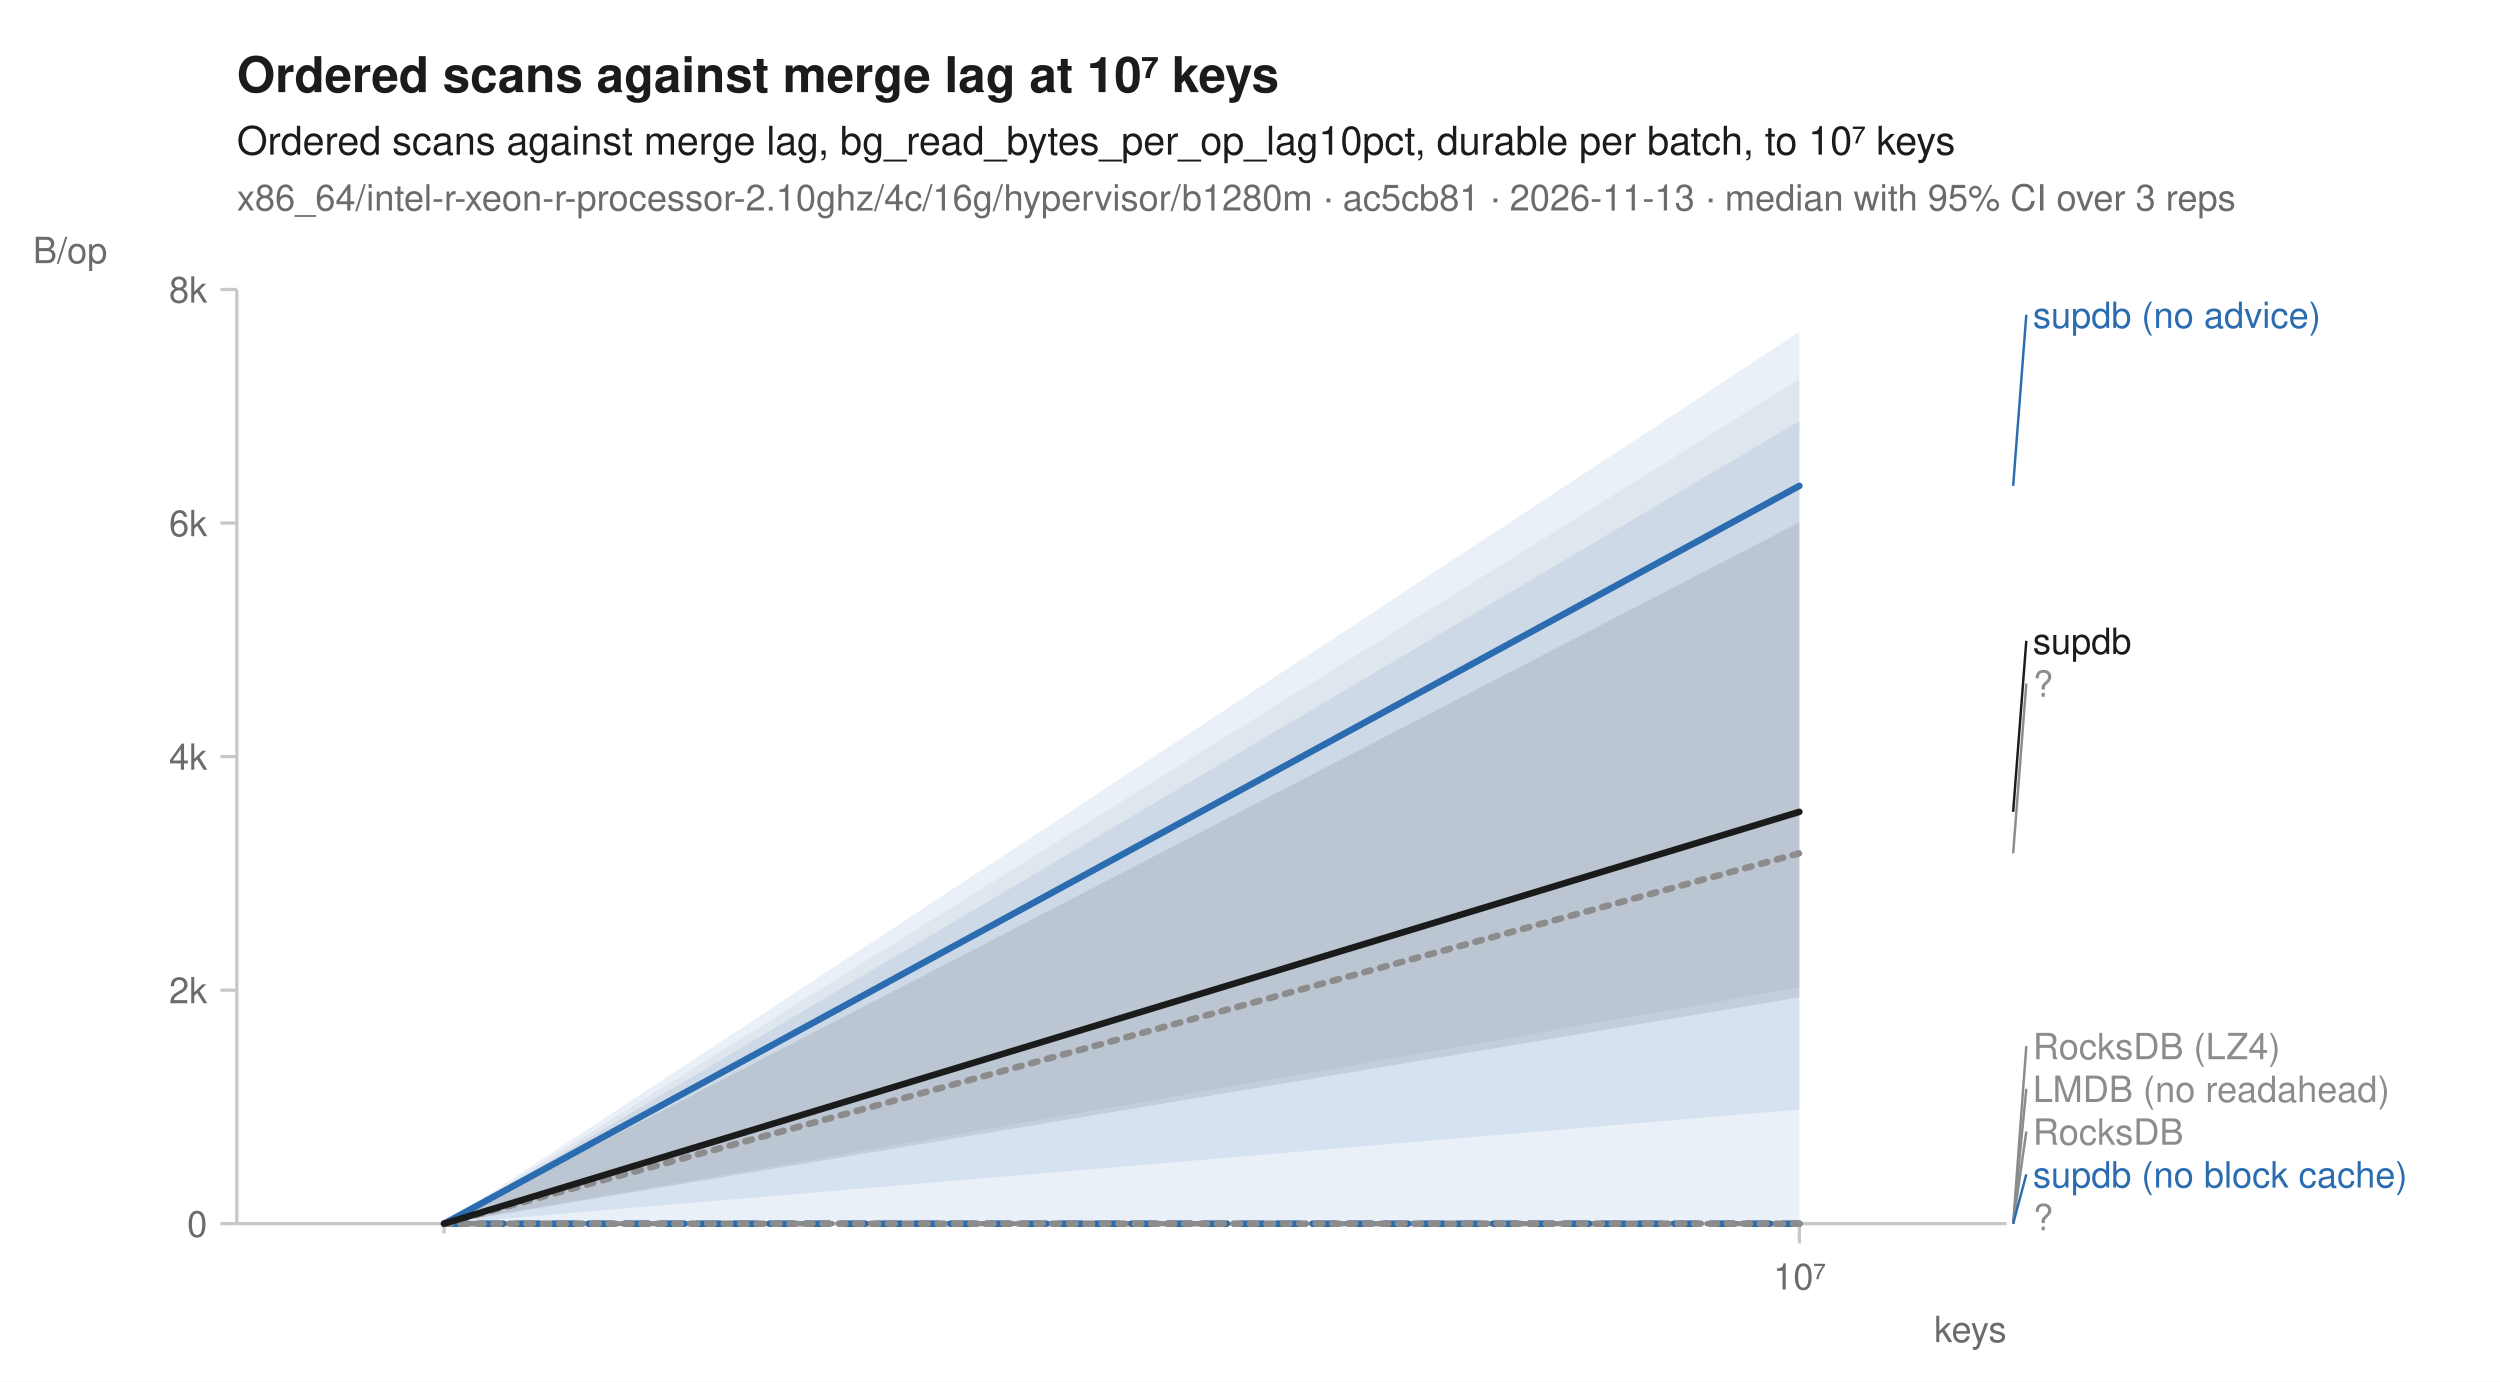
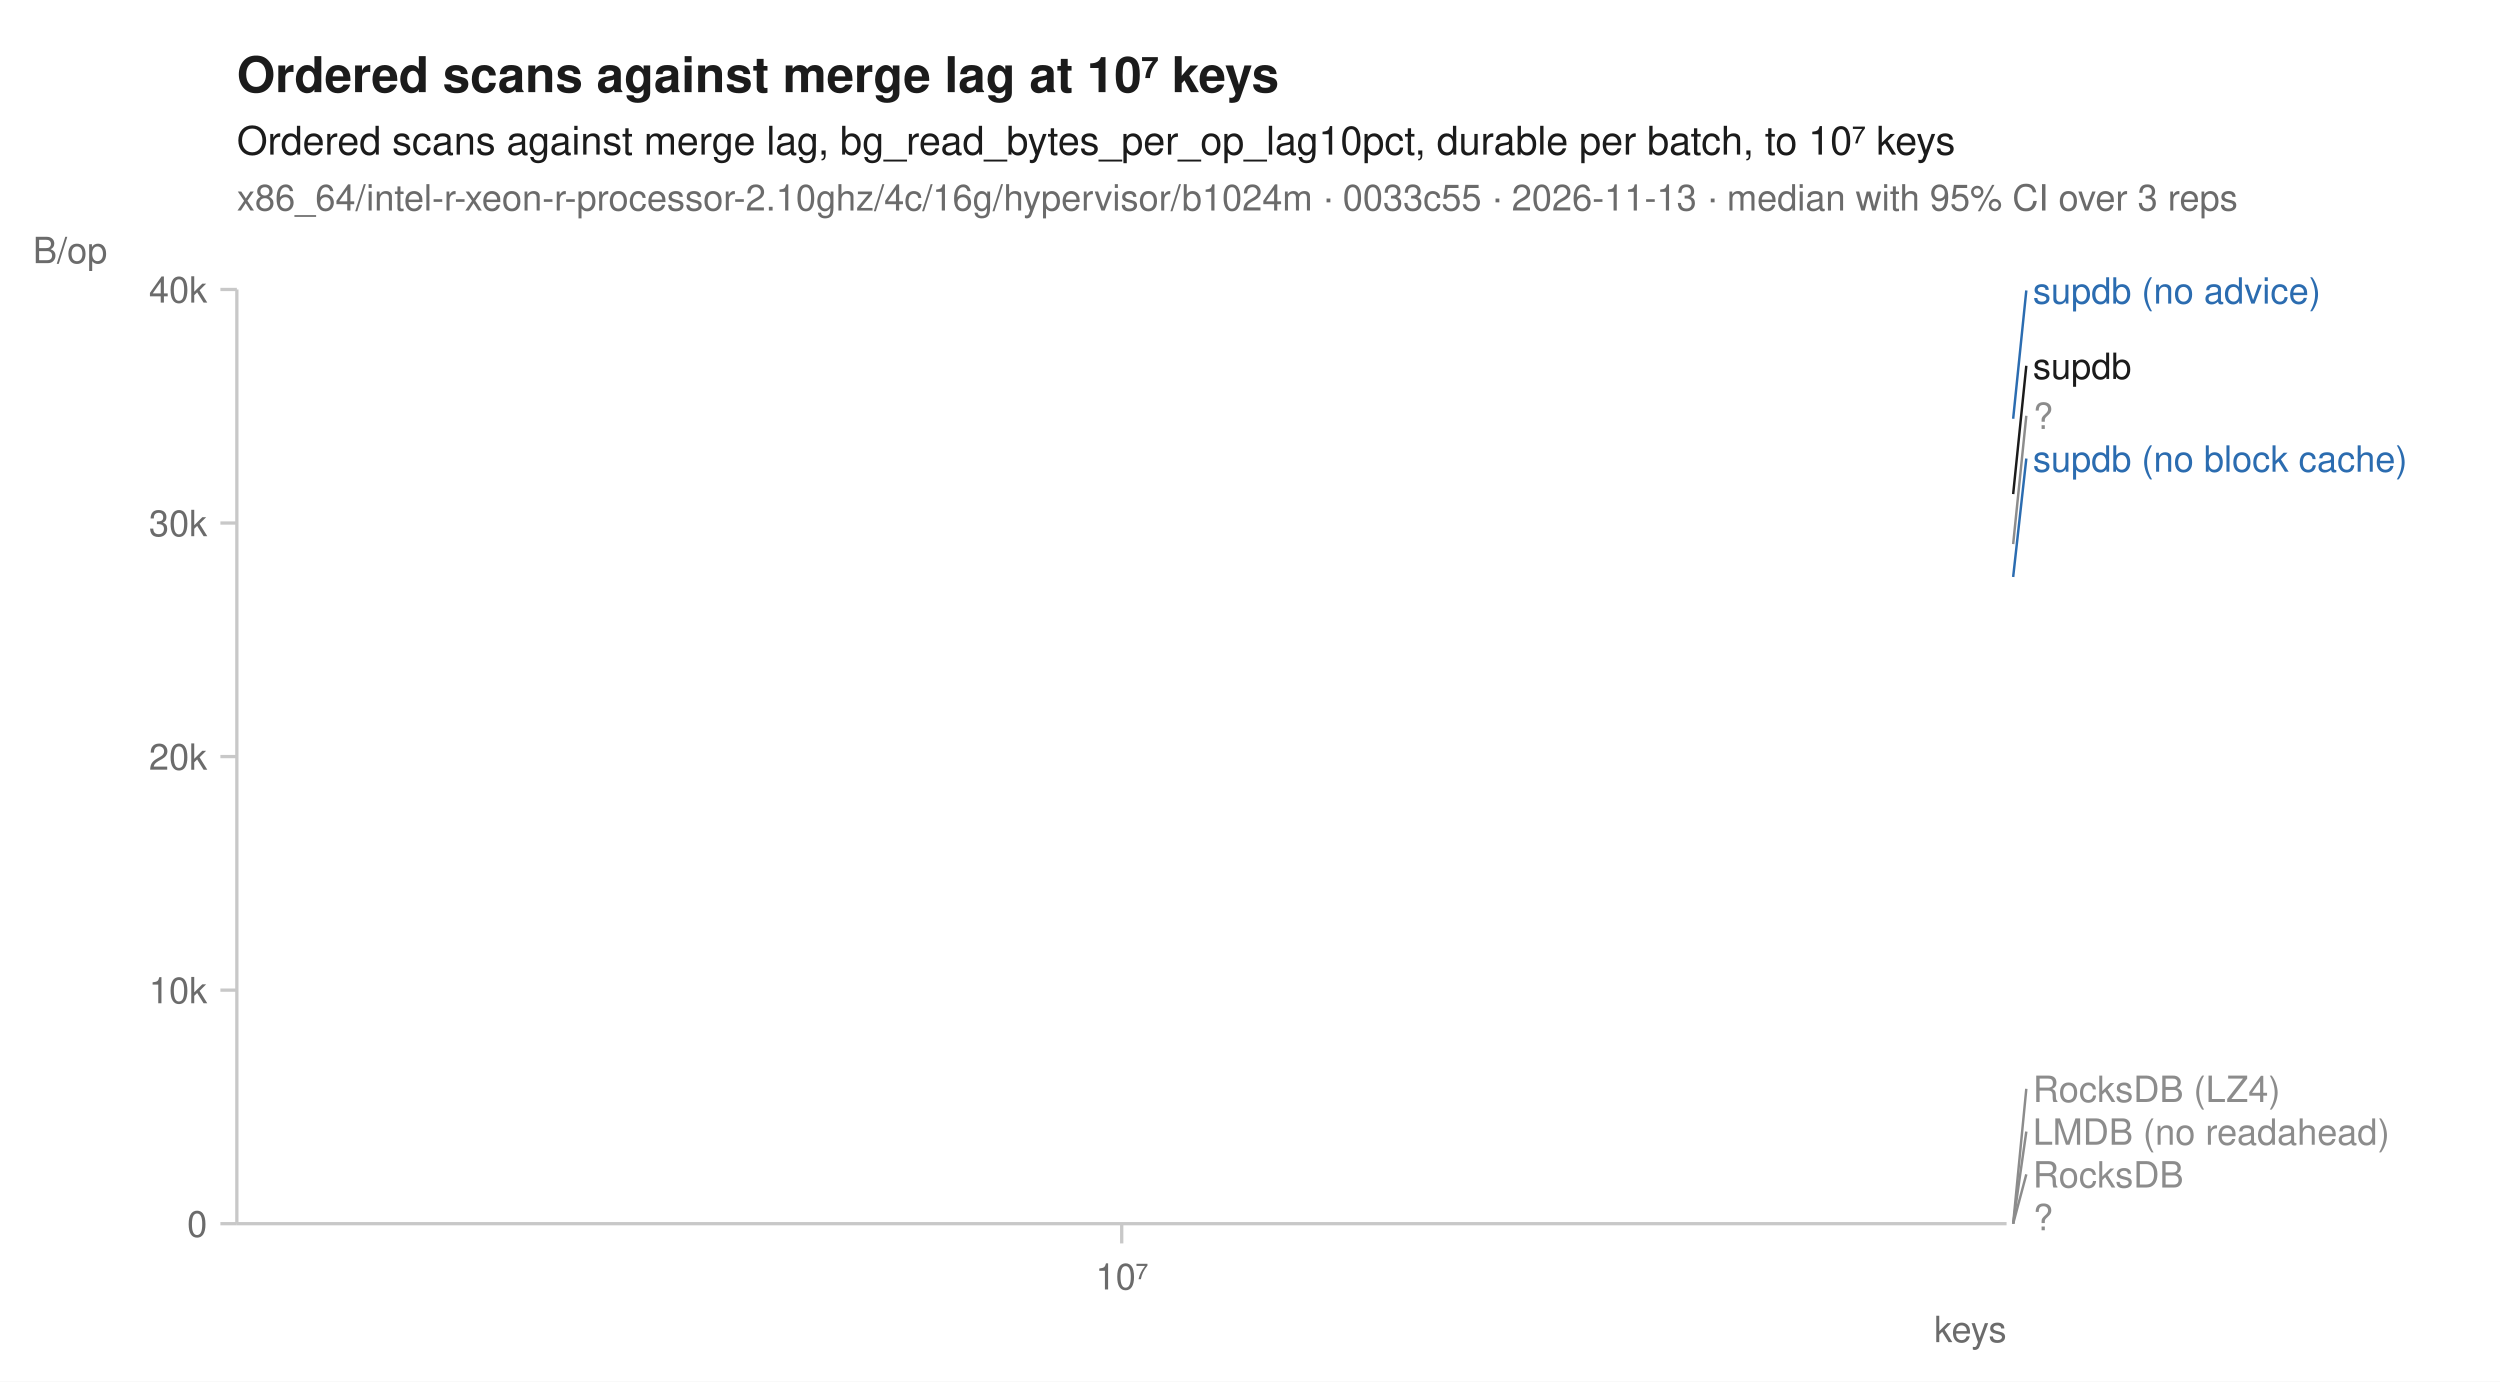
<svg xmlns="http://www.w3.org/2000/svg" width="760" height="420" viewBox="0 0 760 420" font-family="-apple-system, BlinkMacSystemFont, 'Segoe UI', Helvetica, Arial, sans-serif" fill="#1b1b1b">
  <rect width="760" height="420" fill="white" />
  <text x="72" y="28" font-size="15" font-weight="600">Ordered scans against merge lag at 10⁷ keys</text>
  <text x="72" y="47" font-size="12">Ordered scans against merge lag, bg_read_bytes_per_op_lag10pct, durable per batch, to 10⁷ keys</text>
-   <text x="72" y="64" font-size="11" fill="#6b6b6b">x86_64/intel-r-xeon-r-processor-2.10ghz/4c/16g/hypervisor/b1280m · ac5cb81 · 2026-11-13 · median with 95% CI over 3 reps</text>
+   <text x="72" y="64" font-size="11" fill="#6b6b6b">x86_64/intel-r-xeon-r-processor-2.10ghz/4c/16g/hypervisor/b1024m · 0033c55 · 2026-11-13 · median with 95% CI over 3 reps</text>
  <line x1="72" y1="372" x2="610" y2="372" stroke="#c8c8c8" stroke-width="1" />
  <line x1="72" y1="88" x2="72" y2="372" stroke="#c8c8c8" stroke-width="1" />
-   <line x1="135.0" y1="372" x2="135.0" y2="375" stroke="#c8c8c8" stroke-width="1" />
-   <line x1="547.0" y1="372" x2="547.0" y2="378" stroke="#c8c8c8" stroke-width="1" />
-   <text x="547.0" y="392" font-size="11" text-anchor="middle" fill="#6b6b6b">10⁷</text>
+   <line x1="341.0" y1="372" x2="341.0" y2="378" stroke="#c8c8c8" stroke-width="1" />
+   <text x="341.0" y="392" font-size="11" text-anchor="middle" fill="#6b6b6b">10⁷</text>
  <text x="610" y="408" font-size="11" text-anchor="end" fill="#6b6b6b">keys</text>
  <line x1="67" y1="372.0" x2="72" y2="372.0" stroke="#c8c8c8" stroke-width="1" />
  <text x="63" y="376.0" font-size="11" text-anchor="end" fill="#6b6b6b">0</text>
  <line x1="67" y1="301.0" x2="72" y2="301.0" stroke="#c8c8c8" stroke-width="1" />
-   <text x="63" y="305.0" font-size="11" text-anchor="end" fill="#6b6b6b">2k</text>
+   <text x="63" y="305.0" font-size="11" text-anchor="end" fill="#6b6b6b">10k</text>
  <line x1="67" y1="230.0" x2="72" y2="230.0" stroke="#c8c8c8" stroke-width="1" />
-   <text x="63" y="234.0" font-size="11" text-anchor="end" fill="#6b6b6b">4k</text>
+   <text x="63" y="234.0" font-size="11" text-anchor="end" fill="#6b6b6b">20k</text>
  <line x1="67" y1="159.0" x2="72" y2="159.0" stroke="#c8c8c8" stroke-width="1" />
-   <text x="63" y="163.0" font-size="11" text-anchor="end" fill="#6b6b6b">6k</text>
+   <text x="63" y="163.0" font-size="11" text-anchor="end" fill="#6b6b6b">30k</text>
  <line x1="67" y1="88.0" x2="72" y2="88.0" stroke="#c8c8c8" stroke-width="1" />
-   <text x="63" y="92.0" font-size="11" text-anchor="end" fill="#6b6b6b">8k</text>
+   <text x="63" y="92.0" font-size="11" text-anchor="end" fill="#6b6b6b">40k</text>
  <text x="10" y="80" font-size="11" text-anchor="start" fill="#6b6b6b">B/op</text>
-   <path d="M135.0,372.0 L547.0,372.0 L547.0,372.0 L135.0,372.0 Z" fill="#8c8c8c" fill-opacity="0.10" />
-   <path d="M135.0,372.0 L547.0,372.0 L547.0,372.0 L135.0,372.0 Z" fill="#8c8c8c" fill-opacity="0.10" />
-   <path d="M135.0,372.0 L547.0,115.3 L547.0,300.2 L135.0,372.0 Z" fill="#8c8c8c" fill-opacity="0.10" />
-   <path d="M135.0,372.0 L547.0,372.0 L547.0,372.0 L135.0,372.0 Z" fill="#8c8c8c" fill-opacity="0.10" />
-   <path d="M135.0,372.0 L547.0,100.9 L547.0,372.0 L135.0,372.0 Z" fill="#2b6cb0" fill-opacity="0.10" />
-   <path d="M135.0,372.0 L547.0,128.0 L547.0,337.3 L135.0,372.0 Z" fill="#2b6cb0" fill-opacity="0.10" />
-   <path d="M135.0,372.0 L547.0,372.0 L547.0,372.0 L135.0,372.0 Z" fill="#8c8c8c" fill-opacity="0.10" />
-   <path d="M135.0,372.0 L547.0,158.8 L547.0,303.2 L135.0,372.0 Z" fill="#1b1b1b" fill-opacity="0.10" />
-   <path d="M135.0,372.0 L547.0,372.0 " fill="none" stroke="#8c8c8c" stroke-width="1.6" stroke-linejoin="round" stroke-linecap="round" stroke-dasharray="1,3" />
-   <path d="M135.0,372.0 L547.0,372.0 " fill="none" stroke="#8c8c8c" stroke-width="1.6" stroke-linejoin="round" stroke-linecap="round" stroke-dasharray="4,2" />
-   <path d="M135.0,372.0 L547.0,259.4 " fill="none" stroke="#8c8c8c" stroke-width="2" stroke-linejoin="round" stroke-linecap="round" stroke-dasharray="2,3" />
-   <path d="M135.0,372.0 L547.0,372.0 " fill="none" stroke="#8c8c8c" stroke-width="1.6" stroke-linejoin="round" stroke-linecap="round" stroke-dasharray="7,4" />
-   <path d="M135.0,372.0 L547.0,372.0 " fill="none" stroke="#2b6cb0" stroke-width="2" stroke-linejoin="round" stroke-linecap="round" stroke-dasharray="7,4" />
-   <path d="M135.0,372.0 L547.0,147.7 " fill="none" stroke="#2b6cb0" stroke-width="2" stroke-linejoin="round" stroke-linecap="round" />
-   <path d="M135.0,372.0 L547.0,372.0 " fill="none" stroke="#8c8c8c" stroke-width="2" stroke-linejoin="round" stroke-linecap="round" stroke-dasharray="2,3" />
-   <path d="M135.0,372.0 L547.0,246.8 " fill="none" stroke="#1b1b1b" stroke-width="2" stroke-linejoin="round" stroke-linecap="round" />
-   <line x1="612.0" y1="147.7" x2="616.0" y2="95.7" stroke="#2b6cb0" stroke-width="0.75" />
-   <text x="618.0" y="99.7" font-size="11" fill="#2b6cb0">supdb (no advice)</text>
-   <line x1="612.0" y1="246.8" x2="616.0" y2="194.8" stroke="#1b1b1b" stroke-width="0.75" />
-   <text x="618.0" y="198.8" font-size="11" fill="#1b1b1b">supdb</text>
-   <line x1="612.0" y1="259.4" x2="616.0" y2="207.8" stroke="#8c8c8c" stroke-width="0.75" />
-   <text x="618.0" y="211.8" font-size="11" fill="#8c8c8c">?</text>
-   <line x1="612.0" y1="372.0" x2="616.0" y2="318.0" stroke="#8c8c8c" stroke-width="0.75" />
-   <text x="618.0" y="322.0" font-size="11" fill="#8c8c8c">RocksDB (LZ4)</text>
+   <path d="M341.0,372.0 " fill="none" stroke="#8c8c8c" stroke-width="1.6" stroke-linejoin="round" stroke-linecap="round" stroke-dasharray="1,3" />
+   <path d="M341.0,372.0 " fill="none" stroke="#8c8c8c" stroke-width="1.6" stroke-linejoin="round" stroke-linecap="round" stroke-dasharray="4,2" />
+   <path d="M341.0,165.4 " fill="none" stroke="#8c8c8c" stroke-width="2" stroke-linejoin="round" stroke-linecap="round" stroke-dasharray="2,3" />
+   <path d="M341.0,372.0 " fill="none" stroke="#8c8c8c" stroke-width="1.6" stroke-linejoin="round" stroke-linecap="round" stroke-dasharray="7,4" />
+   <path d="M341.0,175.4 " fill="none" stroke="#2b6cb0" stroke-width="2" stroke-linejoin="round" stroke-linecap="round" stroke-dasharray="7,4" />
+   <path d="M341.0,127.3 " fill="none" stroke="#2b6cb0" stroke-width="2" stroke-linejoin="round" stroke-linecap="round" />
+   <path d="M341.0,372.0 " fill="none" stroke="#8c8c8c" stroke-width="2" stroke-linejoin="round" stroke-linecap="round" stroke-dasharray="2,3" />
+   <path d="M341.0,150.2 " fill="none" stroke="#1b1b1b" stroke-width="2" stroke-linejoin="round" stroke-linecap="round" />
+   <line x1="612.0" y1="127.3" x2="616.0" y2="88.3" stroke="#2b6cb0" stroke-width="0.75" />
+   <text x="618.0" y="92.3" font-size="11" fill="#2b6cb0">supdb (no advice)</text>
+   <line x1="612.0" y1="150.2" x2="616.0" y2="111.2" stroke="#1b1b1b" stroke-width="0.75" />
+   <text x="618.0" y="115.2" font-size="11" fill="#1b1b1b">supdb</text>
+   <line x1="612.0" y1="165.4" x2="616.0" y2="126.4" stroke="#8c8c8c" stroke-width="0.75" />
+   <text x="618.0" y="130.4" font-size="11" fill="#8c8c8c">?</text>
+   <line x1="612.0" y1="175.4" x2="616.0" y2="139.4" stroke="#2b6cb0" stroke-width="0.75" />
+   <text x="618.0" y="143.4" font-size="11" fill="#2b6cb0">supdb (no block cache)</text>
  <line x1="612.0" y1="372.0" x2="616.0" y2="331.0" stroke="#8c8c8c" stroke-width="0.75" />
-   <text x="618.0" y="335.0" font-size="11" fill="#8c8c8c">LMDB (no readahead)</text>
+   <text x="618.0" y="335.0" font-size="11" fill="#8c8c8c">RocksDB (LZ4)</text>
  <line x1="612.0" y1="372.0" x2="616.0" y2="344.0" stroke="#8c8c8c" stroke-width="0.75" />
-   <text x="618.0" y="348.0" font-size="11" fill="#8c8c8c">RocksDB</text>
-   <line x1="612.0" y1="372.0" x2="616.0" y2="357.0" stroke="#2b6cb0" stroke-width="0.75" />
-   <text x="618.0" y="361.0" font-size="11" fill="#2b6cb0">supdb (no block cache)</text>
+   <text x="618.0" y="348.0" font-size="11" fill="#8c8c8c">LMDB (no readahead)</text>
+   <line x1="612.0" y1="372.0" x2="616.0" y2="357.0" stroke="#8c8c8c" stroke-width="0.75" />
+   <text x="618.0" y="361.0" font-size="11" fill="#8c8c8c">RocksDB</text>
  <text x="618.0" y="374.0" font-size="11" fill="#8c8c8c">?</text>
</svg>
